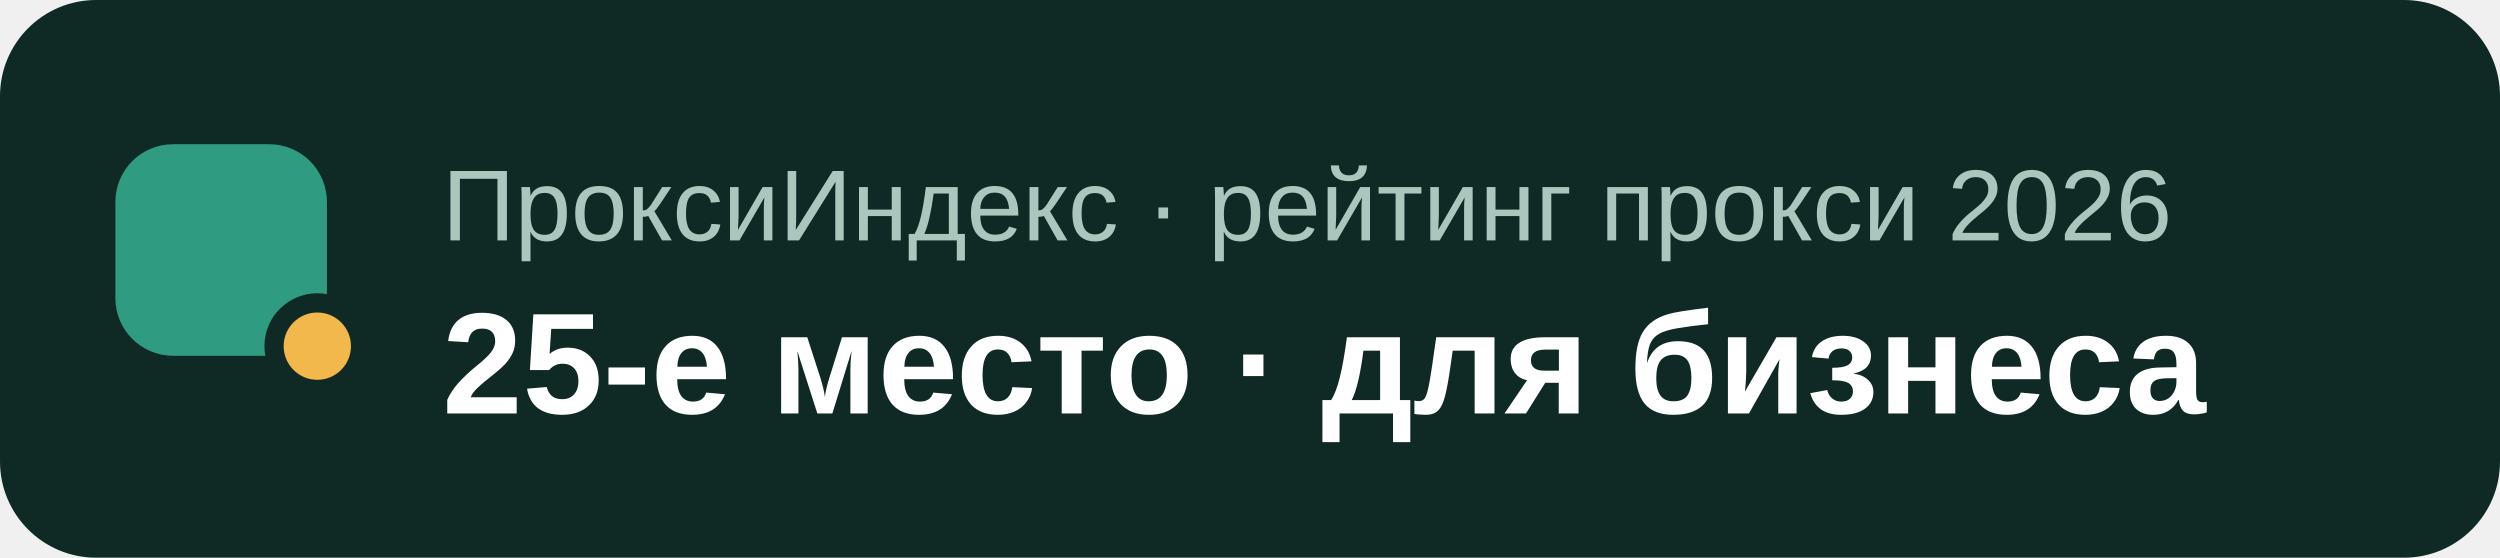
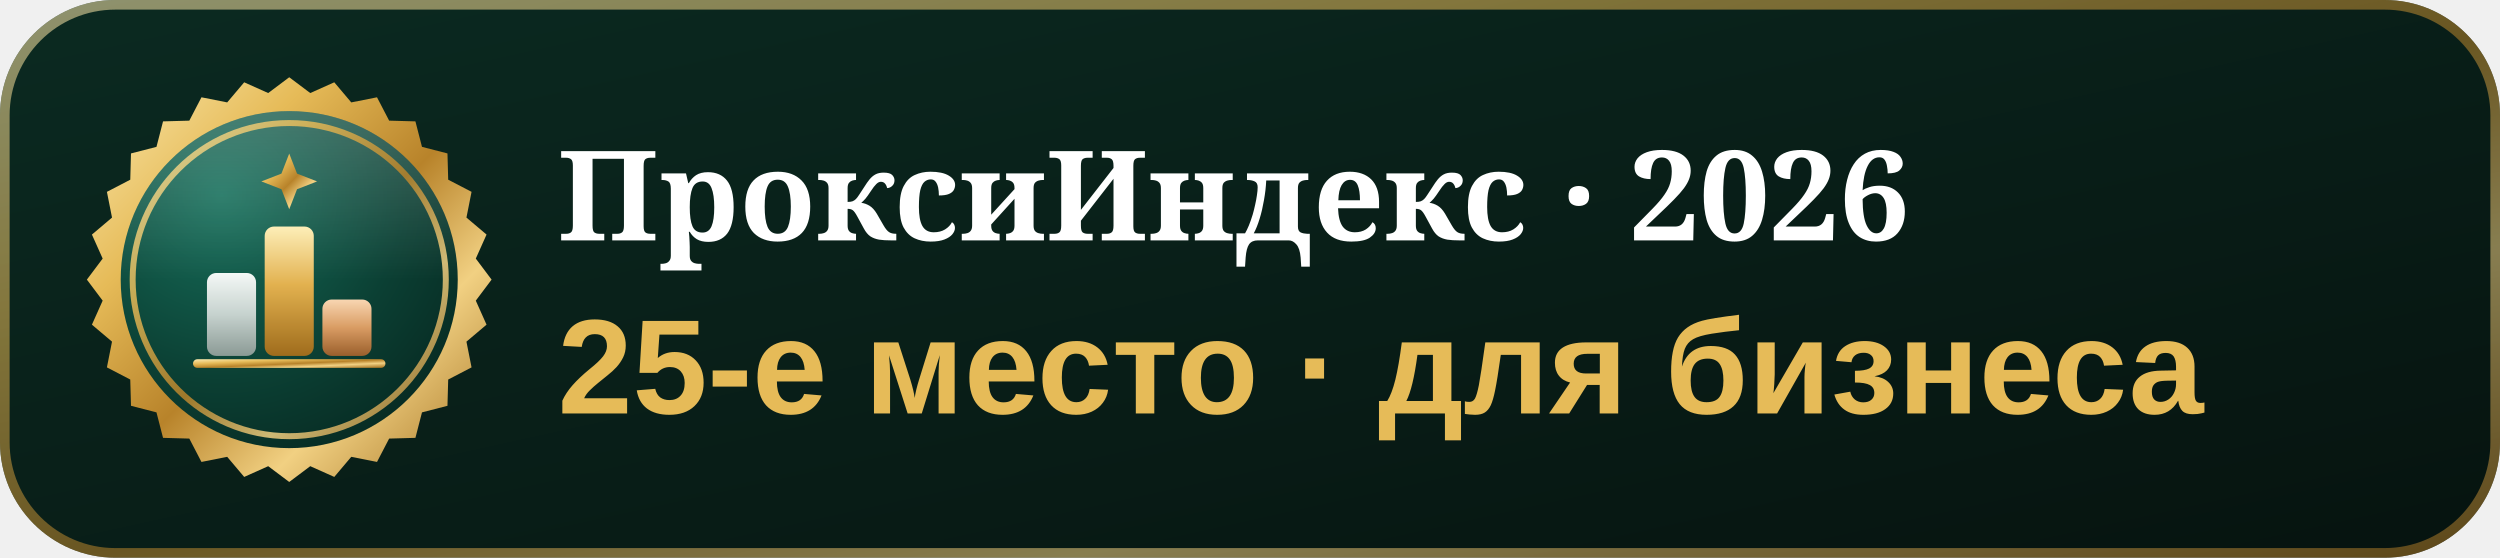
<svg xmlns="http://www.w3.org/2000/svg" width="260" height="58" viewBox="0 0 260 58" role="img" aria-label="25-е место — ПроксиИндекс 2026">
-   <rect width="260" height="58" rx="10" fill="#0f2a24" />
-   <rect x="12" y="15" width="22" height="22" rx="6" fill="#2f9c81" />
-   <circle cx="33" cy="36" r="4.5" fill="#f2b84b" stroke="#0f2a24" stroke-width="2" />
-   <text x="46" y="25" font-family="Golos Text,Arial,sans-serif" font-size="10.5" fill="#a9c7bd">ПроксиИндекс · рейтинг прокси 2026</text>
-   <text x="46" y="43" font-family="Golos Text,Arial,sans-serif" font-size="15" font-weight="700" fill="#ffffff">25-е место · для бизнеса</text>
+   <defs>
+     <linearGradient id="bgold" x1="0" y1="0" x2="1" y2="1">
+       <stop offset="0" stop-color="#fbeab0" />
+       <stop offset=".28" stop-color="#e6bb58" />
+       <stop offset=".52" stop-color="#b8832a" />
+       <stop offset=".72" stop-color="#f1d082" />
+       <stop offset="1" stop-color="#a26f1e" />
+     </linearGradient>
+     <linearGradient id="bgoldv" x1="0" y1="0" x2="0" y2="1">
+       <stop offset="0" stop-color="#fdeeb8" />
+       <stop offset=".45" stop-color="#e2b14f" />
+       <stop offset="1" stop-color="#9f6c1c" />
+     </linearGradient>
+     <linearGradient id="bsilv" x1="0" y1="0" x2="0" y2="1">
+       <stop offset="0" stop-color="#f4f8f6" />
+       <stop offset=".5" stop-color="#c6d2ce" />
+       <stop offset="1" stop-color="#8b9a95" />
+     </linearGradient>
+     <linearGradient id="bbron" x1="0" y1="0" x2="0" y2="1">
+       <stop offset="0" stop-color="#f8d6b2" />
+       <stop offset=".5" stop-color="#d99c63" />
+       <stop offset="1" stop-color="#9a5f2c" />
+     </linearGradient>
+     <radialGradient id="bemer" cx=".3" cy=".25" r="1">
+       <stop offset="0" stop-color="#17705c" />
+       <stop offset=".55" stop-color="#0b3f33" />
+       <stop offset="1" stop-color="#05201a" />
+     </radialGradient>
+     <linearGradient id="bshine" x1="0" y1="0" x2="0" y2="1">
+       <stop offset="0" stop-color="#fff" stop-opacity=".22" />
+       <stop offset=".5" stop-color="#fff" stop-opacity="0" />
+     </linearGradient>
+     <linearGradient id="bbg" x1="0" y1="0" x2="1" y2="1">
+       <stop offset="0" stop-color="#0b2a21" />
+       <stop offset="1" stop-color="#06130f" />
+     </linearGradient>
+   </defs>
+   <rect width="260" height="58" rx="12" fill="url(#bbg)" />
+   <rect x=".5" y=".5" width="259" height="57" rx="11.5" fill="none" stroke="url(#bgold)" stroke-opacity=".55" />
+   <g transform="translate(8 7) scale(.69)">
+     <polygon points="62.50,32.00 60.12,35.17 61.74,38.79 58.71,41.35 59.48,45.23 55.96,47.06 55.85,51.02 52.01,52.01 51.02,55.85 47.06,55.96 45.23,59.48 41.35,58.71 38.79,61.74 35.17,60.12 32.00,62.50 28.83,60.12 25.21,61.74 22.65,58.71 18.77,59.48 16.94,55.96 12.98,55.85 11.99,52.01 8.15,51.02 8.04,47.06 4.52,45.23 5.29,41.35 2.26,38.79 3.88,35.17 1.50,32.00 3.88,28.83 2.26,25.21 5.29,22.65 4.52,18.77 8.04,16.94 8.15,12.98 11.99,11.99 12.98,8.15 16.94,8.04 18.77,4.52 22.65,5.29 25.21,2.26 28.83,3.88 32.00,1.50 35.17,3.88 38.79,2.26 41.35,5.29 45.23,4.52 47.06,8.04 51.02,8.15 52.01,11.99 55.85,12.98 55.96,16.94 59.48,18.77 58.71,22.65 61.74,25.21 60.12,28.83" fill="url(#bgold)" />
+     <circle cx="32" cy="32" r="25.4" fill="url(#bemer)" />
+     <circle cx="32" cy="32" r="25.4" fill="url(#bshine)" />
+     <circle cx="32" cy="32" r="23.6" fill="none" stroke="url(#bgold)" stroke-width=".9" stroke-opacity=".85" />
+     <rect x="19.6" y="31" width="7.4" height="12.5" rx="1.4" fill="url(#bsilv)" />
+     <rect x="28.3" y="24" width="7.4" height="19.5" rx="1.4" fill="url(#bgoldv)" />
+     <rect x="37" y="35" width="7.4" height="8.5" rx="1.4" fill="url(#bbron)" />
+     <rect x="17.5" y="44" width="29" height="1.3" rx=".65" fill="url(#bgold)" />
+     <path d="M32 13.0 L33.176 16.024 L36.2 17.2 L33.176 18.376 L32 21.4 L30.824 18.376 L27.8 17.2 L30.824 16.024Z" fill="url(#bgold)" />
+   </g>
+   <text x="58" y="25" font-family="Playfair Display,Georgia,serif" font-size="13" font-weight="800" fill="#ffffff">ПроксиИндекс · 2026</text>
+   <text x="58" y="43" font-family="Golos Text,Arial,sans-serif" font-size="14" font-weight="700" fill="#e6bb58">25-е место · для бизнеса</text>
</svg>
